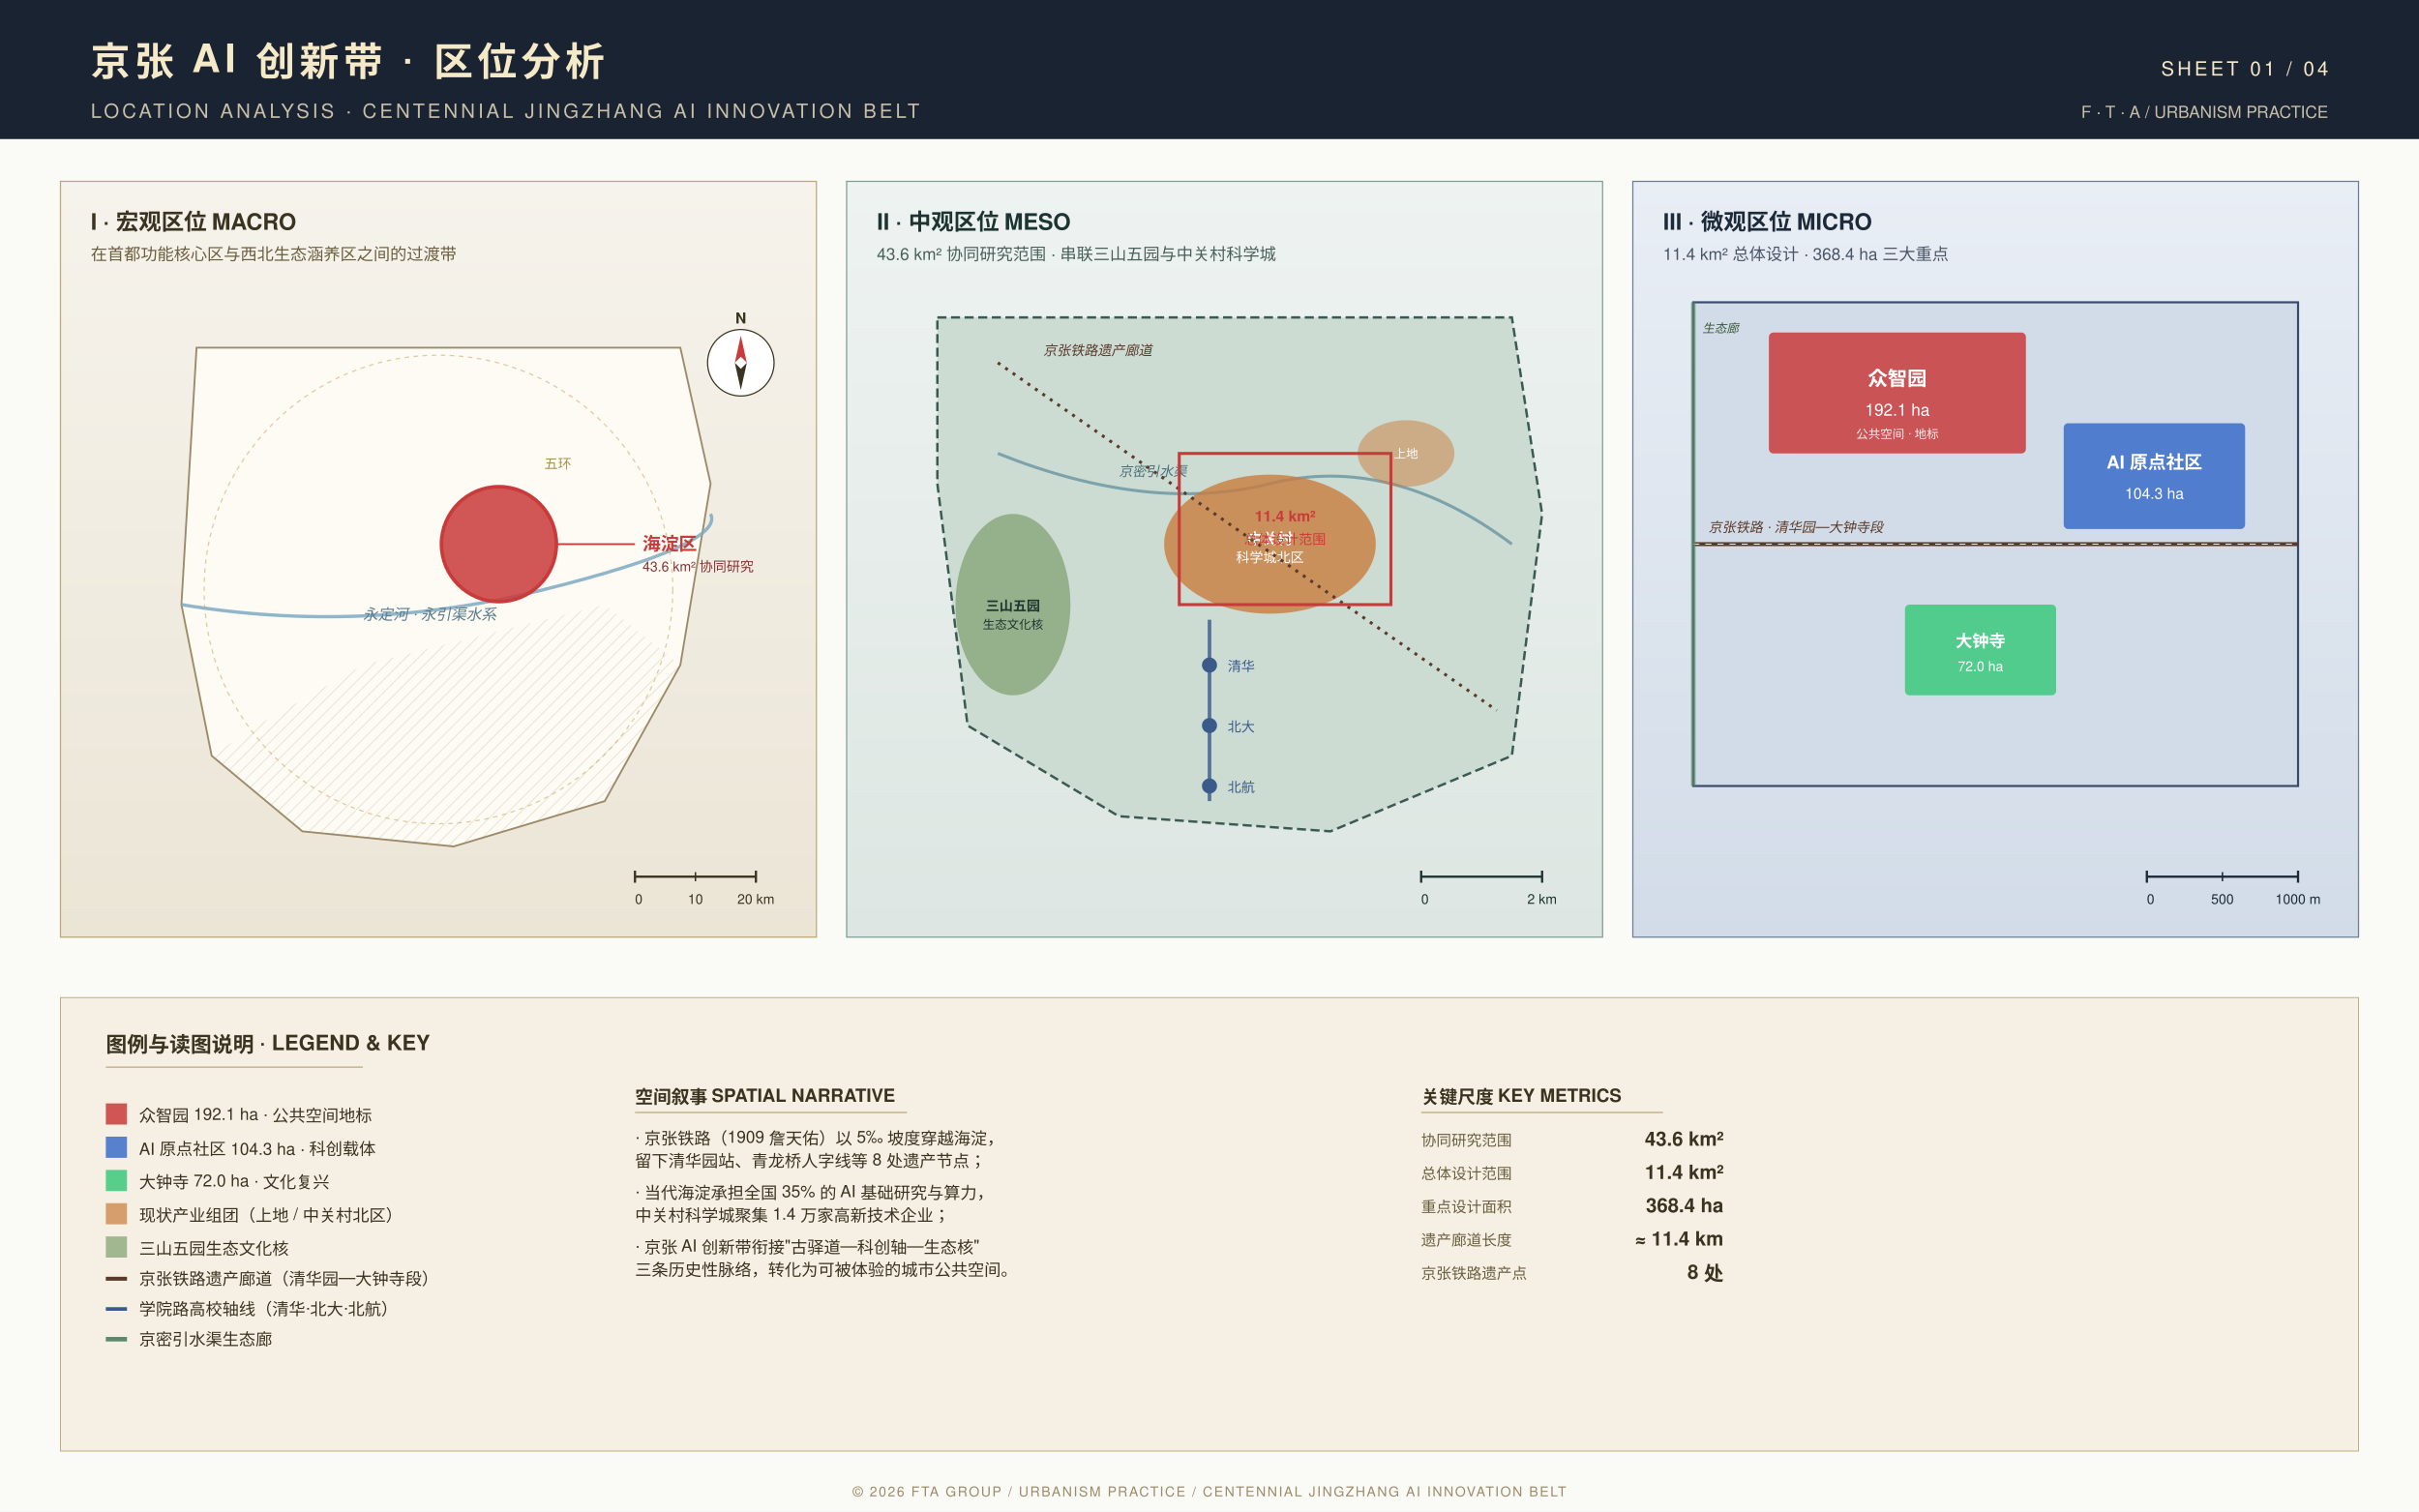
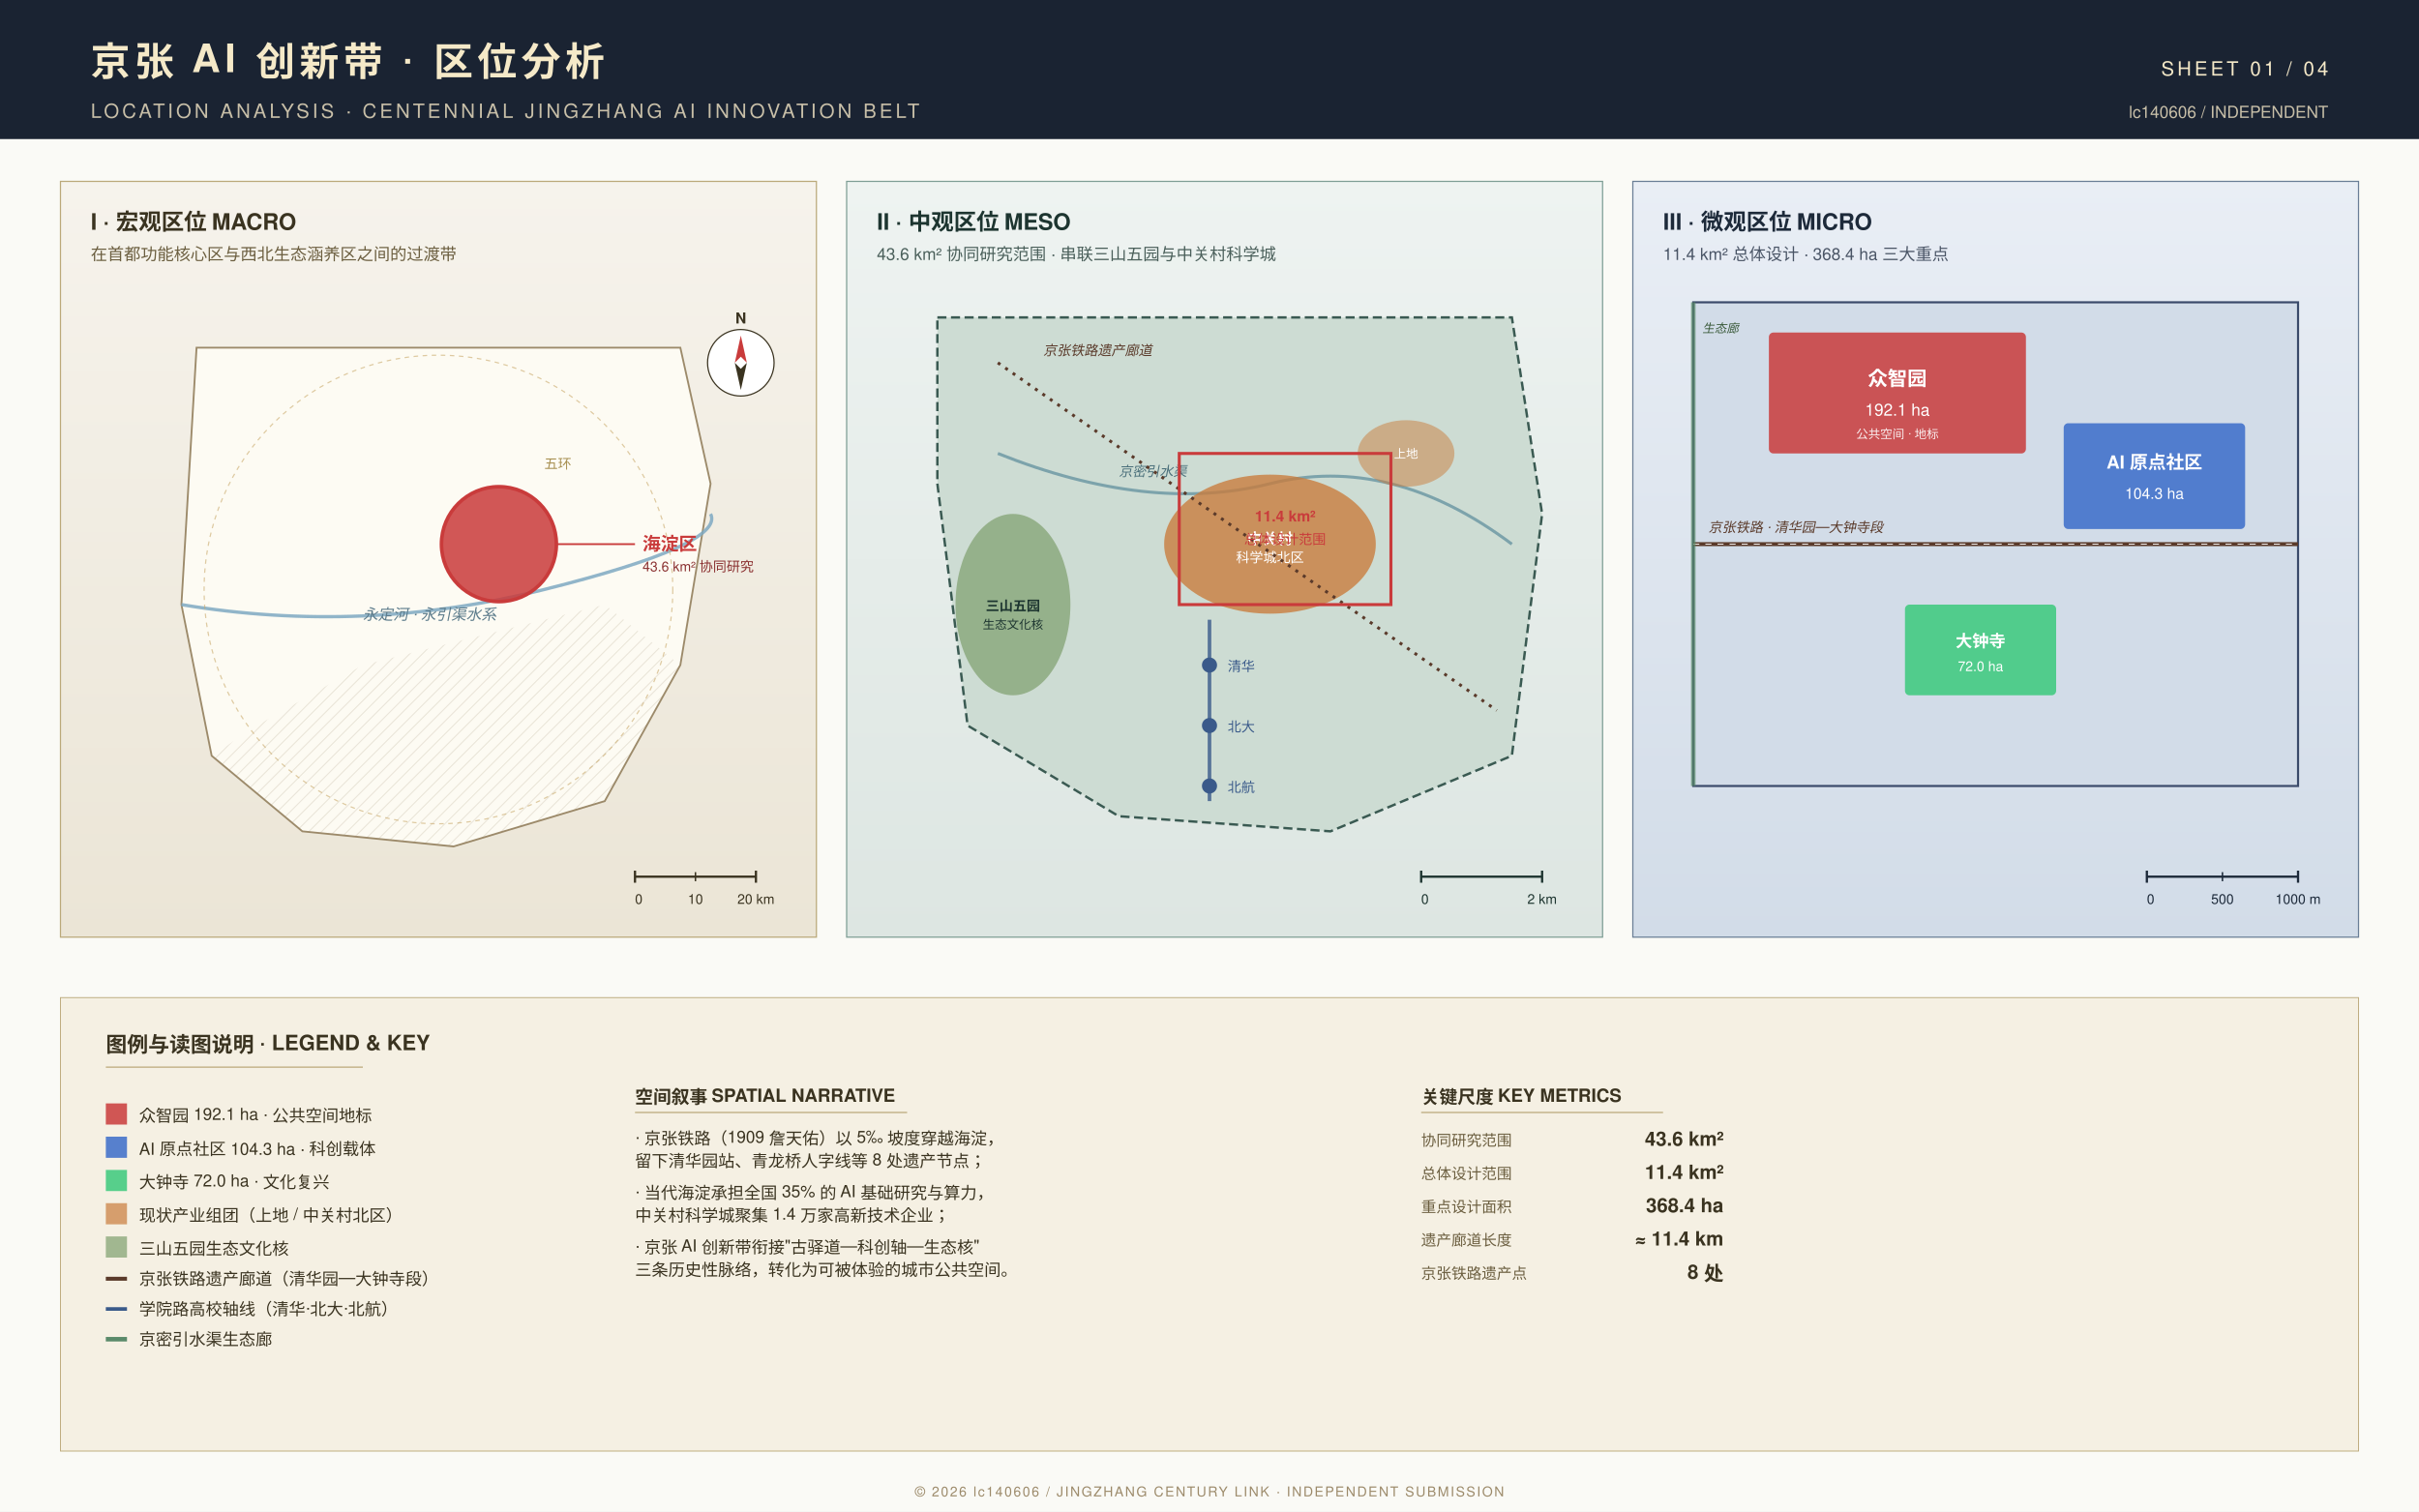
<svg xmlns="http://www.w3.org/2000/svg" viewBox="0 0 1600 1000" font-family="Helvetica, Arial, 'PingFang SC', sans-serif">
  <defs>
    <linearGradient id="macroBg" x1="0" y1="0" x2="0" y2="1">
      <stop offset="0" stop-color="#f6f3ec" />
      <stop offset="1" stop-color="#ebe5d6" />
    </linearGradient>
    <linearGradient id="midBg" x1="0" y1="0" x2="0" y2="1">
      <stop offset="0" stop-color="#eef3f1" />
      <stop offset="1" stop-color="#dde6e2" />
    </linearGradient>
    <linearGradient id="microBg" x1="0" y1="0" x2="0" y2="1">
      <stop offset="0" stop-color="#e9eef5" />
      <stop offset="1" stop-color="#d2dce8" />
    </linearGradient>
    <pattern id="hatch" patternUnits="userSpaceOnUse" width="6" height="6" patternTransform="rotate(45)">
      <line x1="0" y1="0" x2="0" y2="6" stroke="#9c8a6a" stroke-width="1" opacity="0.35" />
    </pattern>
  </defs>
  <rect width="1600" height="1000" fill="#fafaf6" />
  <rect x="0" y="0" width="1600" height="92" fill="#1a2332" />
  <text x="60" y="50" fill="#f5e9c8" font-size="26" font-weight="700" letter-spacing="3">京张 AI 创新带 · 区位分析</text>
  <text x="60" y="78" fill="#c8bfa8" font-size="13" letter-spacing="2">LOCATION ANALYSIS  ·  CENTENNIAL JINGZHANG AI INNOVATION BELT</text>
  <text x="1540" y="50" fill="#f5e9c8" font-size="13" text-anchor="end" letter-spacing="2">SHEET 01 / 04</text>
-   <text x="1540" y="78" fill="#c8bfa8" font-size="11" text-anchor="end">F · T · A  /  URBANISM PRACTICE</text>
+   <text x="1540" y="78" fill="#c8bfa8" font-size="11" text-anchor="end">lc140606  /  INDEPENDENT</text>
  <g transform="translate(40,120)">
    <rect width="500" height="500" fill="url(#macroBg)" stroke="#bba97a" stroke-width="0.8" />
    <text x="20" y="32" font-size="15" font-weight="700" fill="#3a3320">I · 宏观区位  MACRO</text>
    <text x="20" y="52" font-size="11" fill="#6b5e3f">在首都功能核心区与西北生态涵养区之间的过渡带</text>
    <path d="M 90 110 L 410 110 L 430 200 L 410 320 L 360 410 L 260 440 L 160 430 L 100 380 L 80 280 Z" fill="#fdfbf3" stroke="#9c8a6a" stroke-width="1.2" />
    <path d="M 100 380 L 160 430 L 260 440 L 360 410 L 410 320 L 360 280 L 280 300 L 200 320 L 130 360 Z" fill="url(#hatch)" opacity="0.7" />
    <path d="M 80 280 Q 200 300 320 270 T 430 220" fill="none" stroke="#7ea9c2" stroke-width="2.2" opacity="0.85" />
    <text x="200" y="290" font-size="10" fill="#5a7a8a" font-style="italic">永定河 · 永引渠水系</text>
    <circle cx="250" cy="270" r="155" fill="none" stroke="#c9a96a" stroke-width="0.8" stroke-dasharray="3 3" opacity="0.6" />
    <text x="320" y="190" font-size="9" fill="#a78f50">五环</text>
    <circle cx="290" cy="240" r="38" fill="#c93b3b" opacity="0.85" />
    <circle cx="290" cy="240" r="38" fill="none" stroke="#c93b3b" stroke-width="2.4" />
    <line x1="328" y1="240" x2="380" y2="240" stroke="#c93b3b" stroke-width="1.2" />
    <text x="385" y="244" font-size="12" font-weight="700" fill="#c93b3b">海淀区</text>
    <text x="385" y="258" font-size="9" fill="#8a3030">43.6 km² 协同研究</text>
    <g transform="translate(450,120)">
      <circle r="22" fill="#fff" stroke="#3a3320" stroke-width="0.8" />
      <polygon points="0,-18 4,0 0,-4 -4,0" fill="#c93b3b" />
      <polygon points="0,18 4,0 0,4 -4,0" fill="#3a3320" />
      <text x="0" y="-26" font-size="10" text-anchor="middle" fill="#3a3320" font-weight="700">N</text>
    </g>
    <g transform="translate(380,460)">
      <line x1="0" y1="0" x2="80" y2="0" stroke="#3a3320" stroke-width="1.5" />
      <line x1="0" y1="-4" x2="0" y2="4" stroke="#3a3320" stroke-width="1.5" />
      <line x1="40" y1="-3" x2="40" y2="3" stroke="#3a3320" stroke-width="1" />
      <line x1="80" y1="-4" x2="80" y2="4" stroke="#3a3320" stroke-width="1.5" />
      <text x="0" y="18" font-size="9" fill="#3a3320">0</text>
      <text x="40" y="18" font-size="9" text-anchor="middle" fill="#3a3320">10</text>
      <text x="80" y="18" font-size="9" text-anchor="middle" fill="#3a3320">20 km</text>
    </g>
  </g>
  <g transform="translate(560,120)">
    <rect width="500" height="500" fill="url(#midBg)" stroke="#7e9e95" stroke-width="0.8" />
    <text x="20" y="32" font-size="15" font-weight="700" fill="#1d3530">II · 中观区位  MESO</text>
    <text x="20" y="52" font-size="11" fill="#4a5f5a">43.6 km² 协同研究范围 · 串联三山五园与中关村科学城</text>
    <path d="M 60 90 L 440 90 L 460 220 L 440 380 L 320 430 L 180 420 L 80 360 L 60 200 Z" fill="#cddcd3" stroke="#3a5a52" stroke-width="1.6" stroke-dasharray="6 3" />
    <path d="M 100 180 Q 200 220 280 200 T 440 240" fill="none" stroke="#5a8a9a" stroke-width="2" opacity="0.7" />
    <text x="180" y="195" font-size="9" fill="#4a6f7a" font-style="italic">京密引水渠</text>
    <ellipse cx="110" cy="280" rx="38" ry="60" fill="#7e9e6c" opacity="0.7" />
    <text x="110" y="284" font-size="9" text-anchor="middle" fill="#1d3530" font-weight="700">三山五园</text>
    <text x="110" y="296" font-size="8" text-anchor="middle" fill="#1d3530">生态文化核</text>
    <ellipse cx="280" cy="240" rx="70" ry="46" fill="#c97b3b" opacity="0.78" />
    <text x="280" y="240" font-size="10" text-anchor="middle" fill="#fff" font-weight="700">中关村</text>
    <text x="280" y="252" font-size="9" text-anchor="middle" fill="#fff">科学城北区</text>
    <ellipse cx="370" cy="180" rx="32" ry="22" fill="#c97b3b" opacity="0.5" />
    <text x="370" y="183" font-size="8" text-anchor="middle" fill="#fff">上地</text>
    <line x1="240" y1="290" x2="240" y2="410" stroke="#3a5a8a" stroke-width="2.4" opacity="0.8" />
    <circle cx="240" cy="320" r="5" fill="#3a5a8a" />
    <circle cx="240" cy="360" r="5" fill="#3a5a8a" />
    <circle cx="240" cy="400" r="5" fill="#3a5a8a" />
    <text x="252" y="324" font-size="9" fill="#3a5a8a">清华</text>
    <text x="252" y="364" font-size="9" fill="#3a5a8a">北大</text>
    <text x="252" y="404" font-size="9" fill="#3a5a8a">北航</text>
    <line x1="100" y1="120" x2="430" y2="350" stroke="#5a3a2a" stroke-width="2" stroke-dasharray="2 4" />
    <text x="130" y="115" font-size="9" fill="#5a3a2a" font-style="italic">京张铁路遗产廊道</text>
    <rect x="220" y="180" width="140" height="100" fill="none" stroke="#c93b3b" stroke-width="2" />
    <text x="290" y="225" font-size="10" text-anchor="middle" fill="#c93b3b" font-weight="700">11.4 km²</text>
    <text x="290" y="240" font-size="9" text-anchor="middle" fill="#c93b3b">总体设计范围</text>
    <g transform="translate(380,460)">
      <line x1="0" y1="0" x2="80" y2="0" stroke="#1d3530" stroke-width="1.5" />
      <line x1="0" y1="-4" x2="0" y2="4" stroke="#1d3530" stroke-width="1.5" />
      <line x1="80" y1="-4" x2="80" y2="4" stroke="#1d3530" stroke-width="1.5" />
      <text x="0" y="18" font-size="9" fill="#1d3530">0</text>
      <text x="80" y="18" font-size="9" text-anchor="middle" fill="#1d3530">2 km</text>
    </g>
  </g>
  <g transform="translate(1080,120)">
    <rect width="480" height="500" fill="url(#microBg)" stroke="#6a7e96" stroke-width="0.8" />
    <text x="20" y="32" font-size="15" font-weight="700" fill="#1d2a3a">III · 微观区位  MICRO</text>
    <text x="20" y="52" font-size="11" fill="#4a5566">11.4 km² 总体设计 · 368.4 ha 三大重点</text>
    <rect x="40" y="80" width="400" height="320" fill="#d2dce8" stroke="#3a4a6a" stroke-width="1.4" />
    <rect x="90" y="100" width="170" height="80" rx="3" fill="#c93b3b" opacity="0.85" />
    <text x="175" y="135" font-size="13" text-anchor="middle" fill="#fff" font-weight="700">众智园</text>
    <text x="175" y="155" font-size="11" text-anchor="middle" fill="#fff">192.1 ha</text>
    <text x="175" y="170" font-size="8" text-anchor="middle" fill="#fff" opacity="0.9">公共空间 · 地标</text>
    <rect x="285" y="160" width="120" height="70" rx="3" fill="#3b6cc9" opacity="0.85" />
    <text x="345" y="190" font-size="12" text-anchor="middle" fill="#fff" font-weight="700">AI 原点社区</text>
    <text x="345" y="210" font-size="10" text-anchor="middle" fill="#fff">104.3 ha</text>
    <rect x="180" y="280" width="100" height="60" rx="3" fill="#3bc97b" opacity="0.85" />
    <text x="230" y="308" font-size="11" text-anchor="middle" fill="#fff" font-weight="700">大钟寺</text>
    <text x="230" y="324" font-size="9" text-anchor="middle" fill="#fff">72.0 ha</text>
    <line x1="40" y1="240" x2="440" y2="240" stroke="#5a3a2a" stroke-width="2.6" />
    <line x1="40" y1="240" x2="440" y2="240" stroke="#fff" stroke-width="0.6" stroke-dasharray="4 4" />
    <text x="50" y="232" font-size="9" fill="#5a3a2a" font-style="italic">京张铁路  ·  清华园—大钟寺段</text>
    <path d="M 40 80 L 40 400" stroke="#5a8a6a" stroke-width="3" opacity="0.7" />
    <text x="46" y="100" font-size="8" fill="#3a5a3a" font-style="italic">生态廊</text>
    <g transform="translate(340,460)">
      <line x1="0" y1="0" x2="100" y2="0" stroke="#1d2a3a" stroke-width="1.5" />
      <line x1="0" y1="-4" x2="0" y2="4" stroke="#1d2a3a" stroke-width="1.5" />
      <line x1="50" y1="-3" x2="50" y2="3" stroke="#1d2a3a" stroke-width="1" />
      <line x1="100" y1="-4" x2="100" y2="4" stroke="#1d2a3a" stroke-width="1.5" />
      <text x="0" y="18" font-size="9" fill="#1d2a3a">0</text>
      <text x="50" y="18" font-size="9" text-anchor="middle" fill="#1d2a3a">500</text>
      <text x="100" y="18" font-size="9" text-anchor="middle" fill="#1d2a3a">1000 m</text>
    </g>
  </g>
  <g transform="translate(40,660)">
    <rect width="1520" height="300" fill="#f5f0e3" stroke="#bba97a" stroke-width="0.6" />
    <text x="30" y="36" font-size="14" font-weight="700" fill="#3a3320">图例与读图说明  ·  LEGEND &amp; KEY</text>
    <line x1="30" y1="46" x2="200" y2="46" stroke="#bba97a" stroke-width="0.8" />
    <g transform="translate(30,70)">
      <rect width="14" height="14" fill="#c93b3b" opacity="0.85" />
      <text x="22" y="12" font-size="11" fill="#3a3320">众智园 192.1 ha  ·  公共空间地标</text>
      <rect y="22" width="14" height="14" fill="#3b6cc9" opacity="0.85" />
      <text x="22" y="34" font-size="11" fill="#3a3320">AI 原点社区 104.3 ha  ·  科创载体</text>
      <rect y="44" width="14" height="14" fill="#3bc97b" opacity="0.85" />
      <text x="22" y="56" font-size="11" fill="#3a3320">大钟寺 72.0 ha  ·  文化复兴</text>
      <rect y="66" width="14" height="14" fill="#c97b3b" opacity="0.7" />
      <text x="22" y="78" font-size="11" fill="#3a3320">现状产业组团（上地 / 中关村北区）</text>
      <rect y="88" width="14" height="14" fill="#7e9e6c" opacity="0.7" />
      <text x="22" y="100" font-size="11" fill="#3a3320">三山五园生态文化核</text>
      <line x1="0" y1="116" x2="14" y2="116" stroke="#5a3a2a" stroke-width="2.6" />
      <text x="22" y="120" font-size="11" fill="#3a3320">京张铁路遗产廊道（清华园—大钟寺段）</text>
      <line x1="0" y1="136" x2="14" y2="136" stroke="#3a5a8a" stroke-width="2.4" />
      <text x="22" y="140" font-size="11" fill="#3a3320">学院路高校轴线（清华·北大·北航）</text>
      <line x1="0" y1="156" x2="14" y2="156" stroke="#5a8a6a" stroke-width="3" />
      <text x="22" y="160" font-size="11" fill="#3a3320">京密引水渠生态廊</text>
    </g>
    <g transform="translate(380,70)">
      <text x="0" y="0" font-size="12" font-weight="700" fill="#3a3320">空间叙事  SPATIAL NARRATIVE</text>
      <line x1="0" y1="6" x2="180" y2="6" stroke="#bba97a" stroke-width="0.8" />
      <text x="0" y="26" font-size="11" fill="#3a3320">· 京张铁路（1909 詹天佑）以 5‰ 坡度穿越海淀，</text>
      <text x="0" y="42" font-size="11" fill="#3a3320">  留下清华园站、青龙桥人字线等 8 处遗产节点；</text>
      <text x="0" y="62" font-size="11" fill="#3a3320">· 当代海淀承担全国 35% 的 AI 基础研究与算力，</text>
      <text x="0" y="78" font-size="11" fill="#3a3320">  中关村科学城聚集 1.4 万家高新技术企业；</text>
      <text x="0" y="98" font-size="11" fill="#3a3320">· 京张 AI 创新带衔接"古驿道—科创轴—生态核"</text>
      <text x="0" y="114" font-size="11" fill="#3a3320">  三条历史性脉络，转化为可被体验的城市公共空间。</text>
    </g>
    <g transform="translate(900,70)">
      <text x="0" y="0" font-size="12" font-weight="700" fill="#3a3320">关键尺度  KEY METRICS</text>
      <line x1="0" y1="6" x2="160" y2="6" stroke="#bba97a" stroke-width="0.8" />
      <text x="0" y="28" font-size="10" fill="#6b5e3f">协同研究范围</text>
      <text x="200" y="28" font-size="13" font-weight="700" fill="#3a3320" text-anchor="end">43.6 km²</text>
      <text x="0" y="50" font-size="10" fill="#6b5e3f">总体设计范围</text>
      <text x="200" y="50" font-size="13" font-weight="700" fill="#3a3320" text-anchor="end">11.4 km²</text>
      <text x="0" y="72" font-size="10" fill="#6b5e3f">重点设计面积</text>
      <text x="200" y="72" font-size="13" font-weight="700" fill="#3a3320" text-anchor="end">368.4 ha</text>
      <text x="0" y="94" font-size="10" fill="#6b5e3f">遗产廊道长度</text>
      <text x="200" y="94" font-size="13" font-weight="700" fill="#3a3320" text-anchor="end">≈ 11.4 km</text>
      <text x="0" y="116" font-size="10" fill="#6b5e3f">京张铁路遗产点</text>
      <text x="200" y="116" font-size="13" font-weight="700" fill="#3a3320" text-anchor="end">8 处</text>
    </g>
  </g>
-   <text x="800" y="990" font-size="9" fill="#9c8a6a" text-anchor="middle" letter-spacing="1">© 2026  FTA GROUP  /  URBANISM PRACTICE  /  CENTENNIAL JINGZHANG AI INNOVATION BELT</text>
+   <text x="800" y="990" font-size="9" fill="#9c8a6a" text-anchor="middle" letter-spacing="1">© 2026  lc140606  /  JINGZHANG CENTURY LINK  ·  INDEPENDENT SUBMISSION</text>
</svg>
